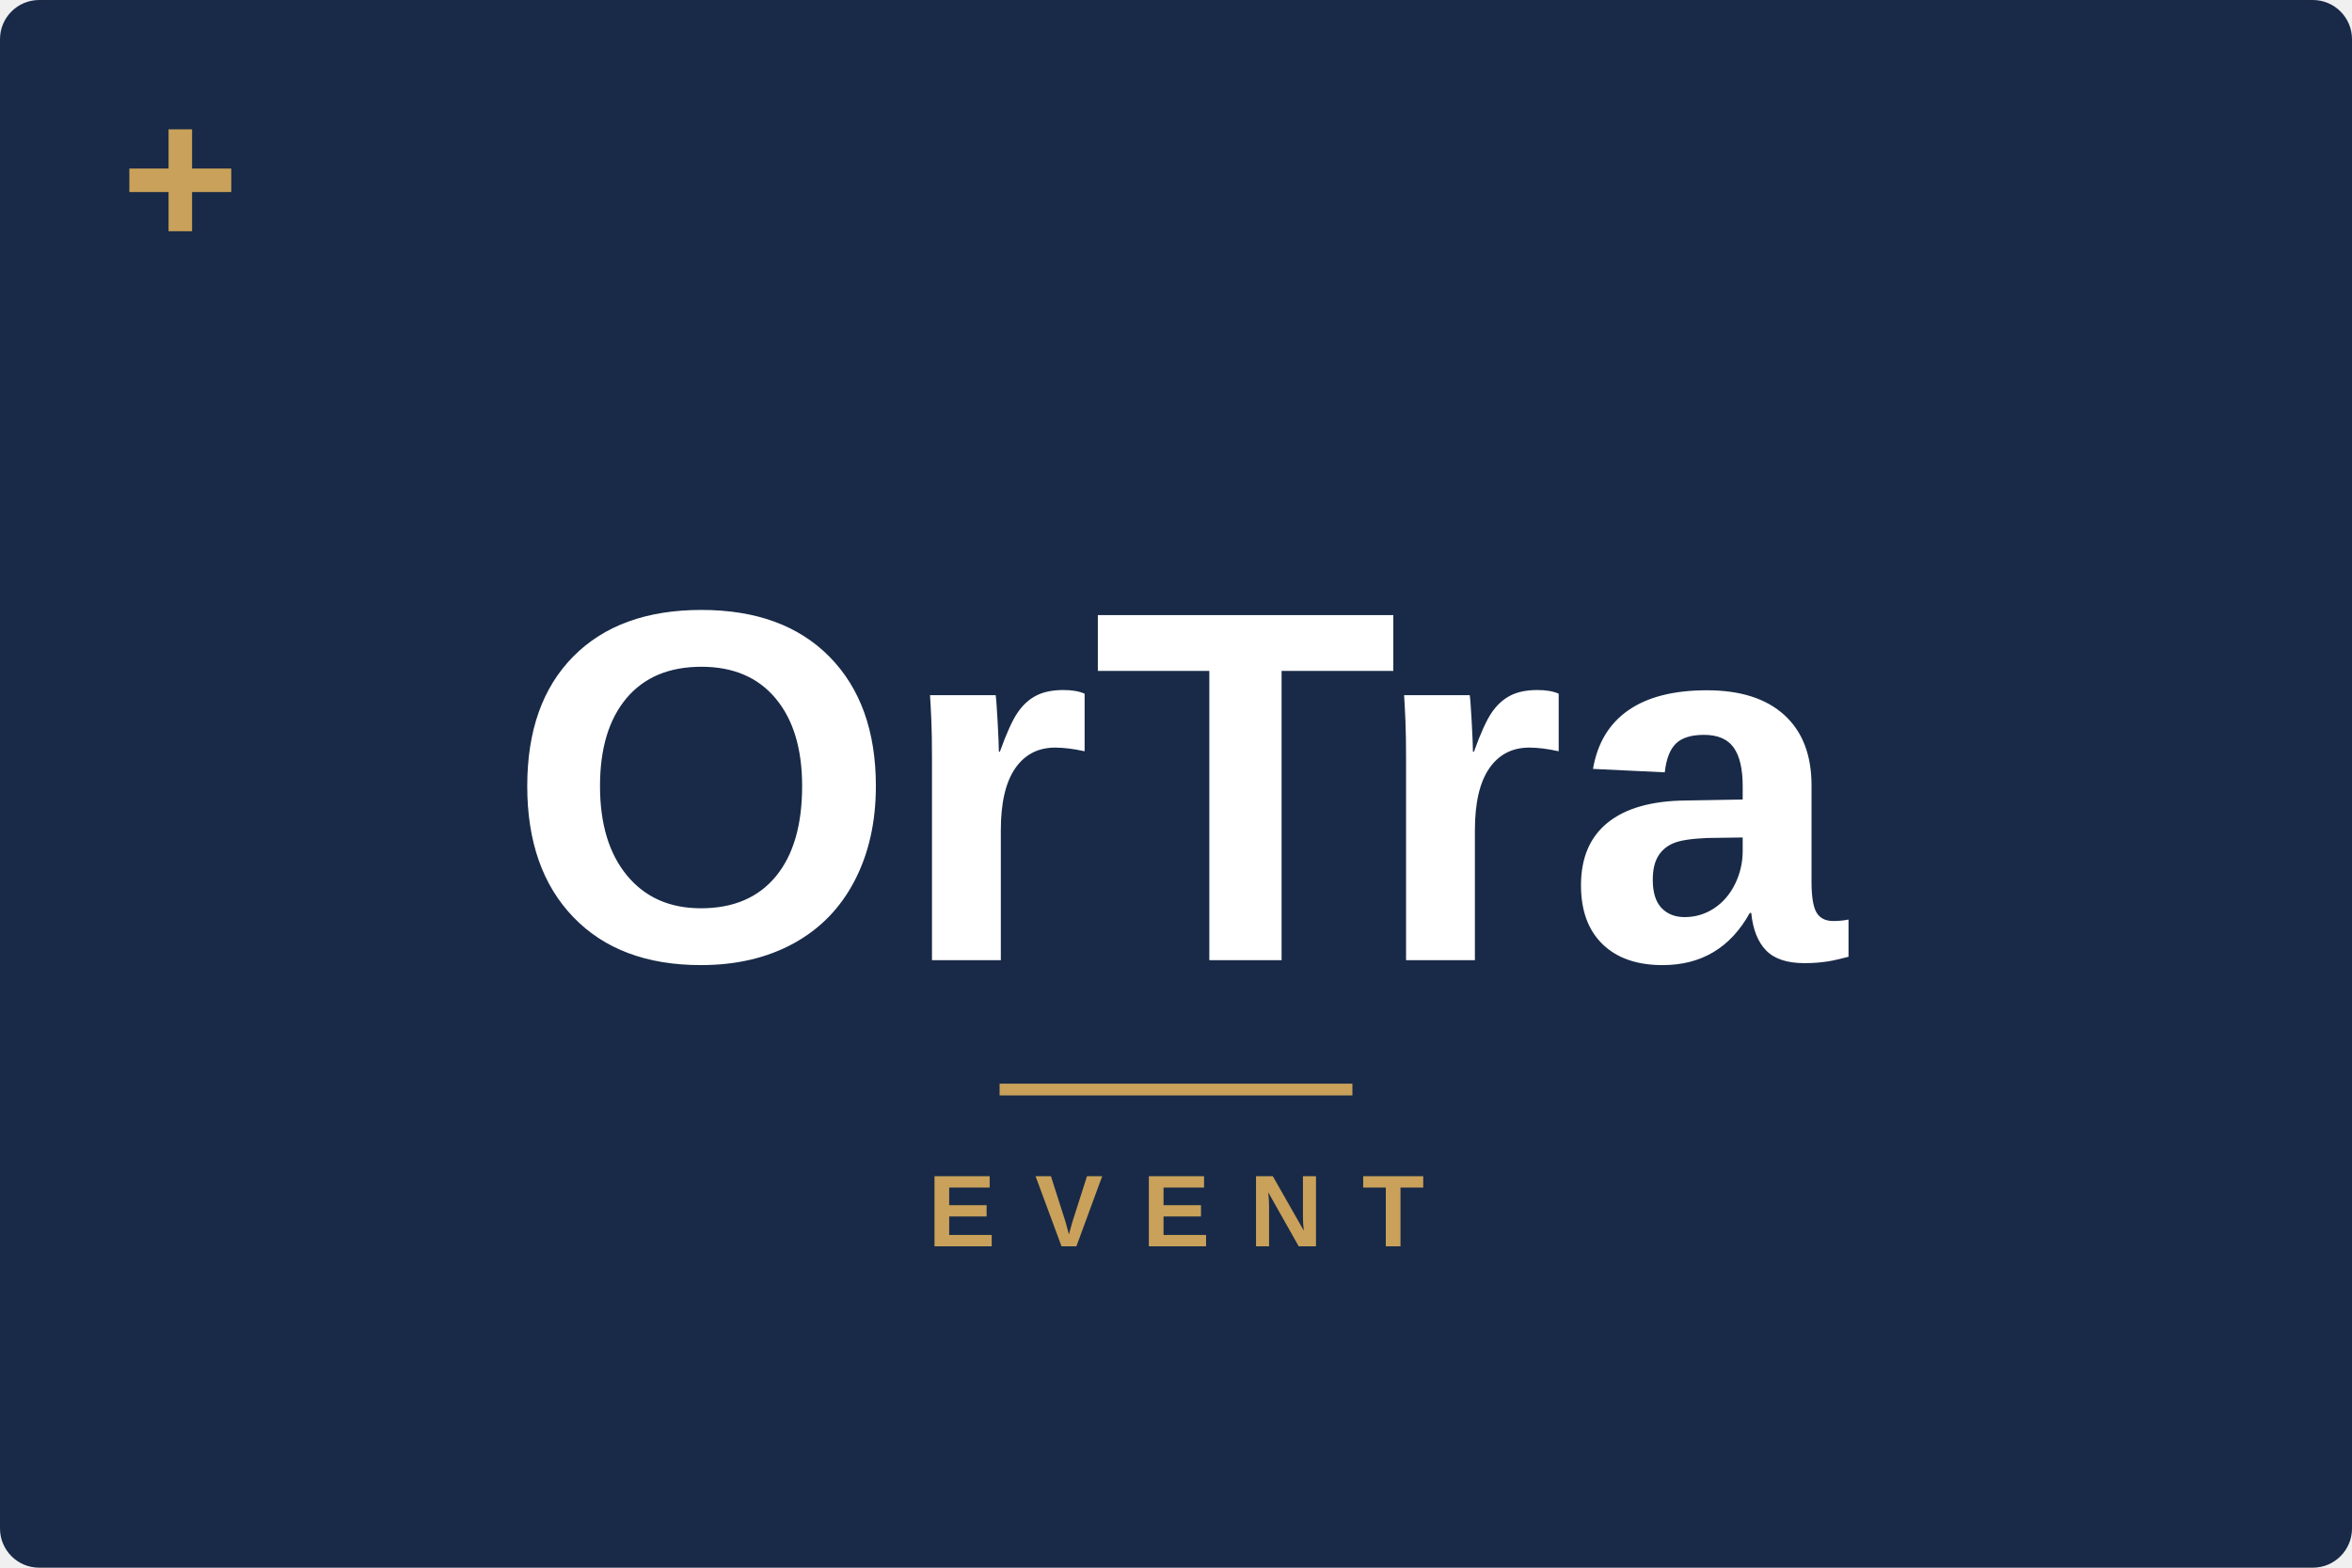
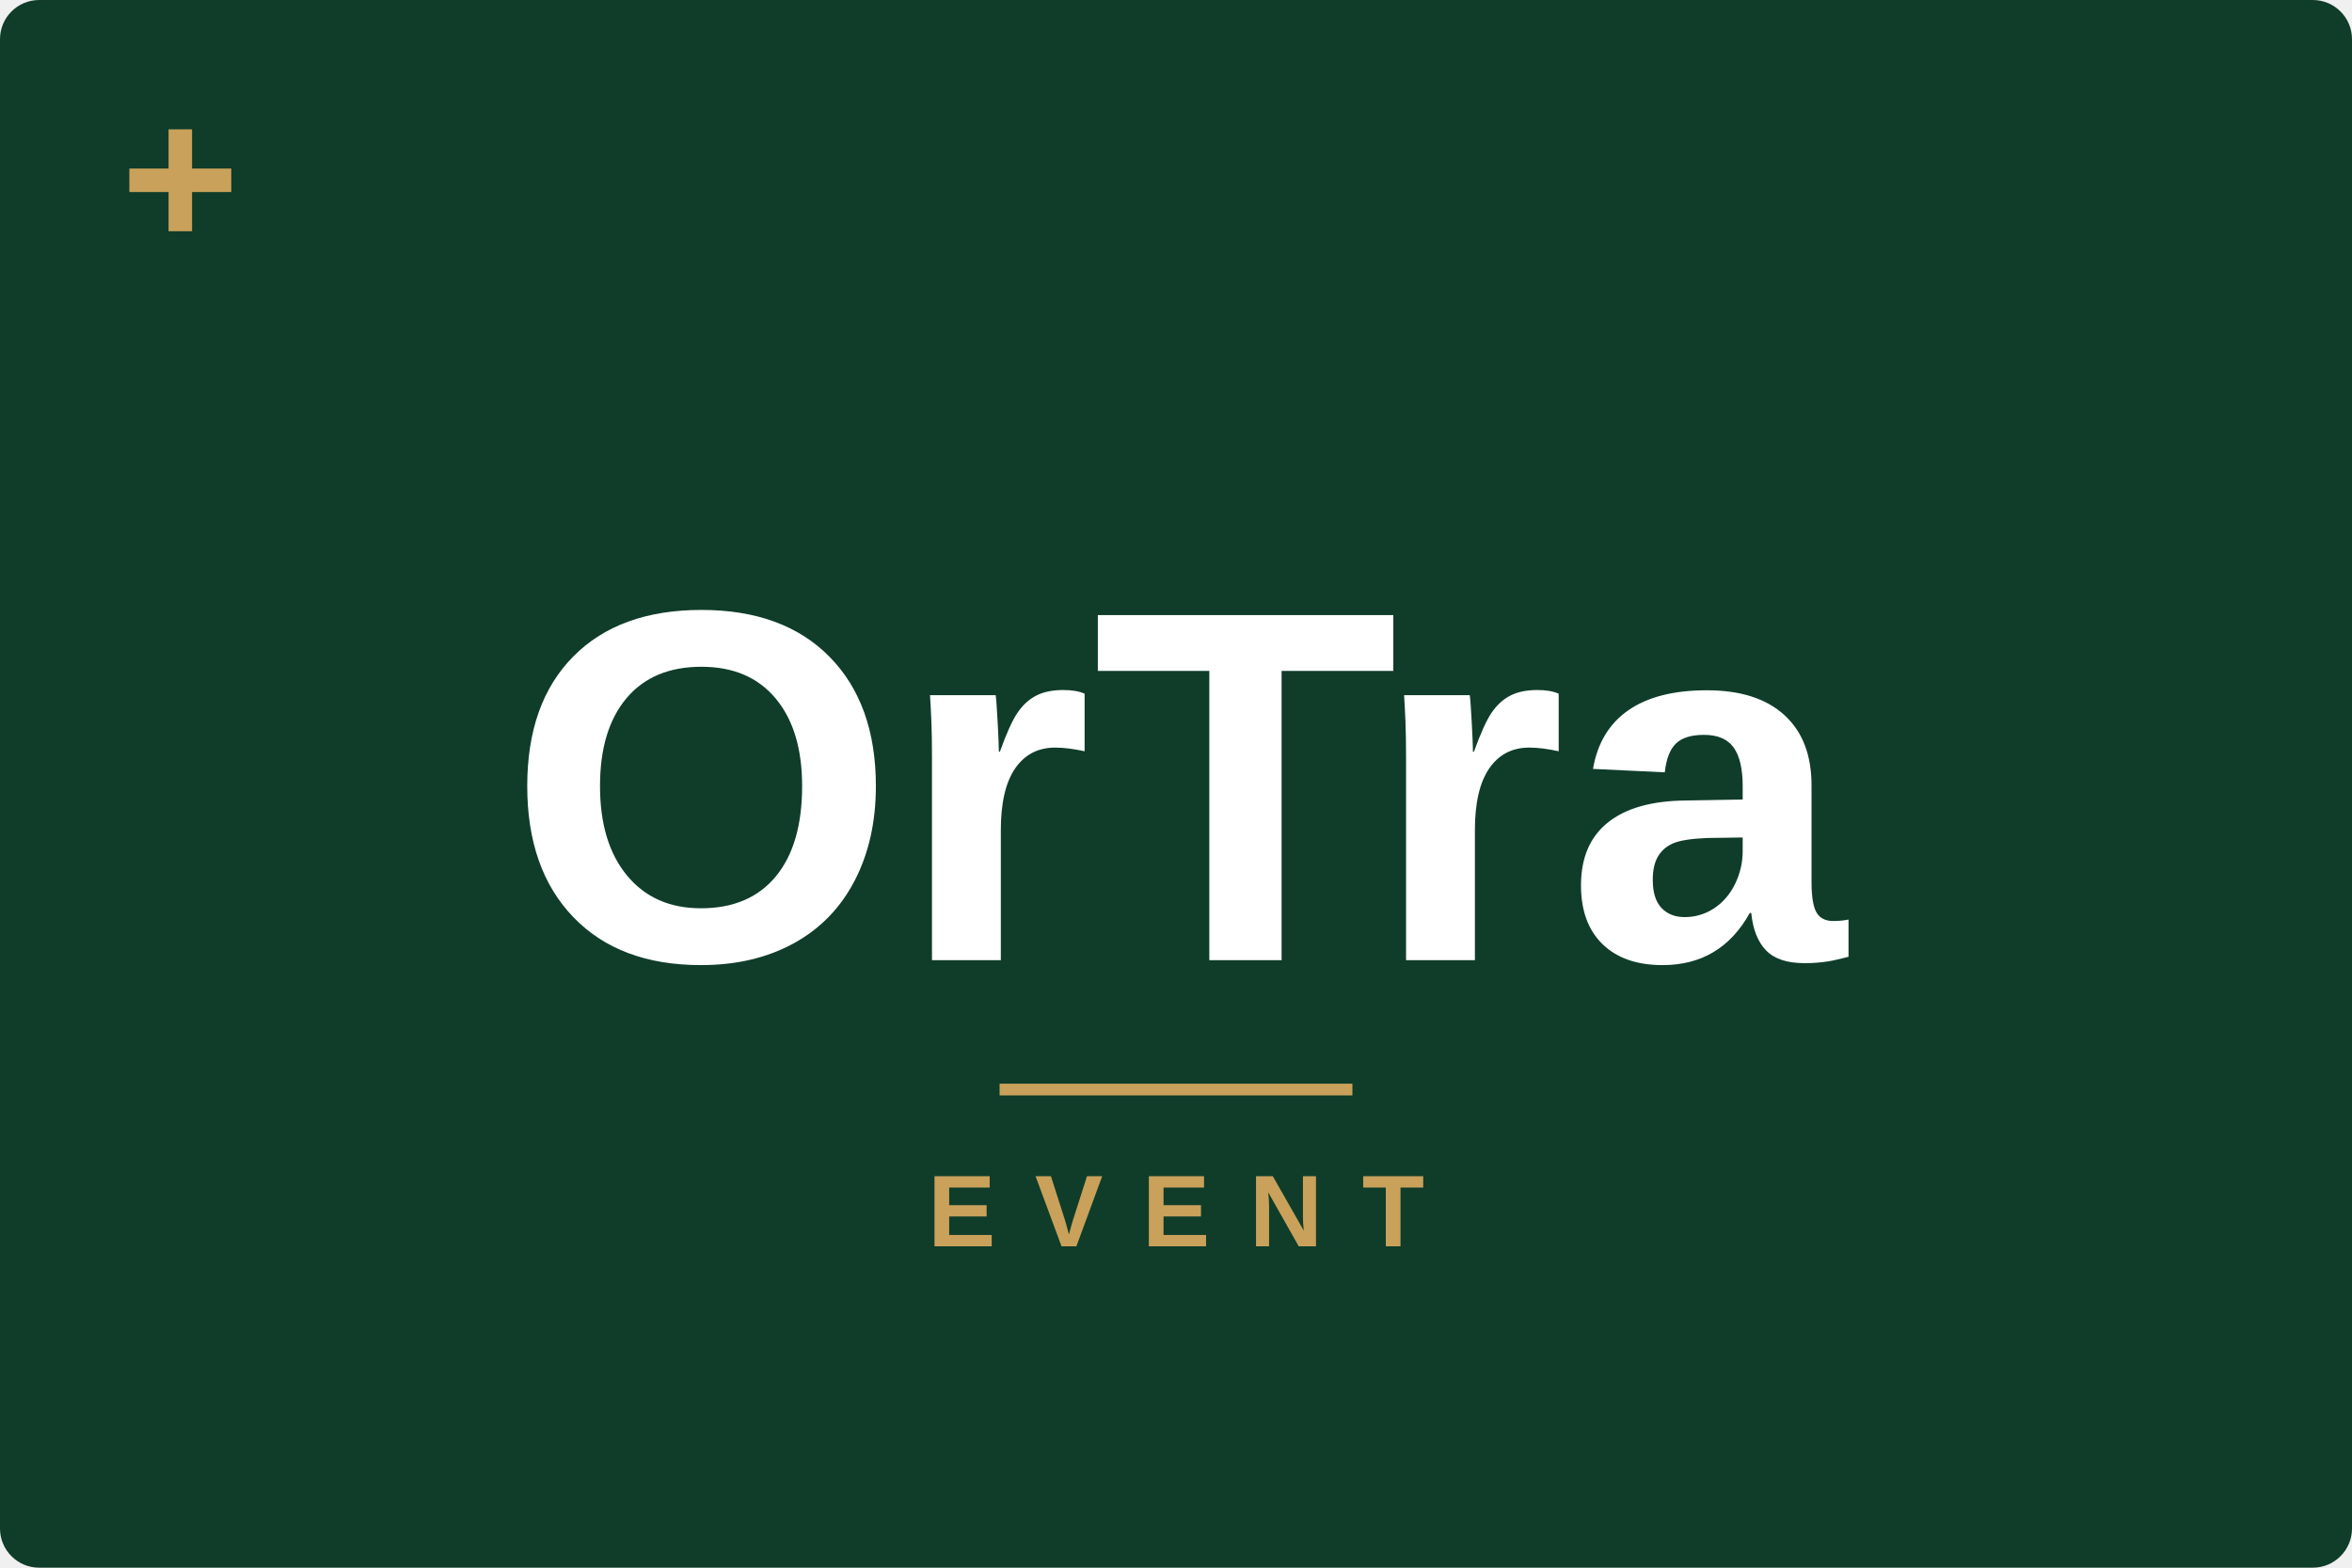
<svg xmlns="http://www.w3.org/2000/svg" viewBox="0 0 600 400">
-   <rect x="0" y="0" width="600" height="400" rx="10" fill="#182A47" />
+   <rect x="0" y="0" width="600" height="400" rx="10" fill="#0F3D2A" />
  <g transform="translate(46,46)">
    <rect x="-3" y="-13" width="6" height="26" fill="#C9A15A" />
    <rect x="-13" y="-3" width="26" height="6" fill="#C9A15A" />
  </g>
  <text x="300" y="245" text-anchor="middle" font-family="Arial, Helvetica, sans-serif" font-weight="800" font-size="128" fill="#FFFFFF">OrTra</text>
  <line x1="255" y1="278" x2="345" y2="278" stroke="#C9A15A" stroke-width="3" />
  <text x="300" y="318" text-anchor="middle" font-family="Arial, Helvetica, sans-serif" font-weight="700" font-size="26" letter-spacing="10" fill="#C9A15A">EVENT</text>
</svg>
